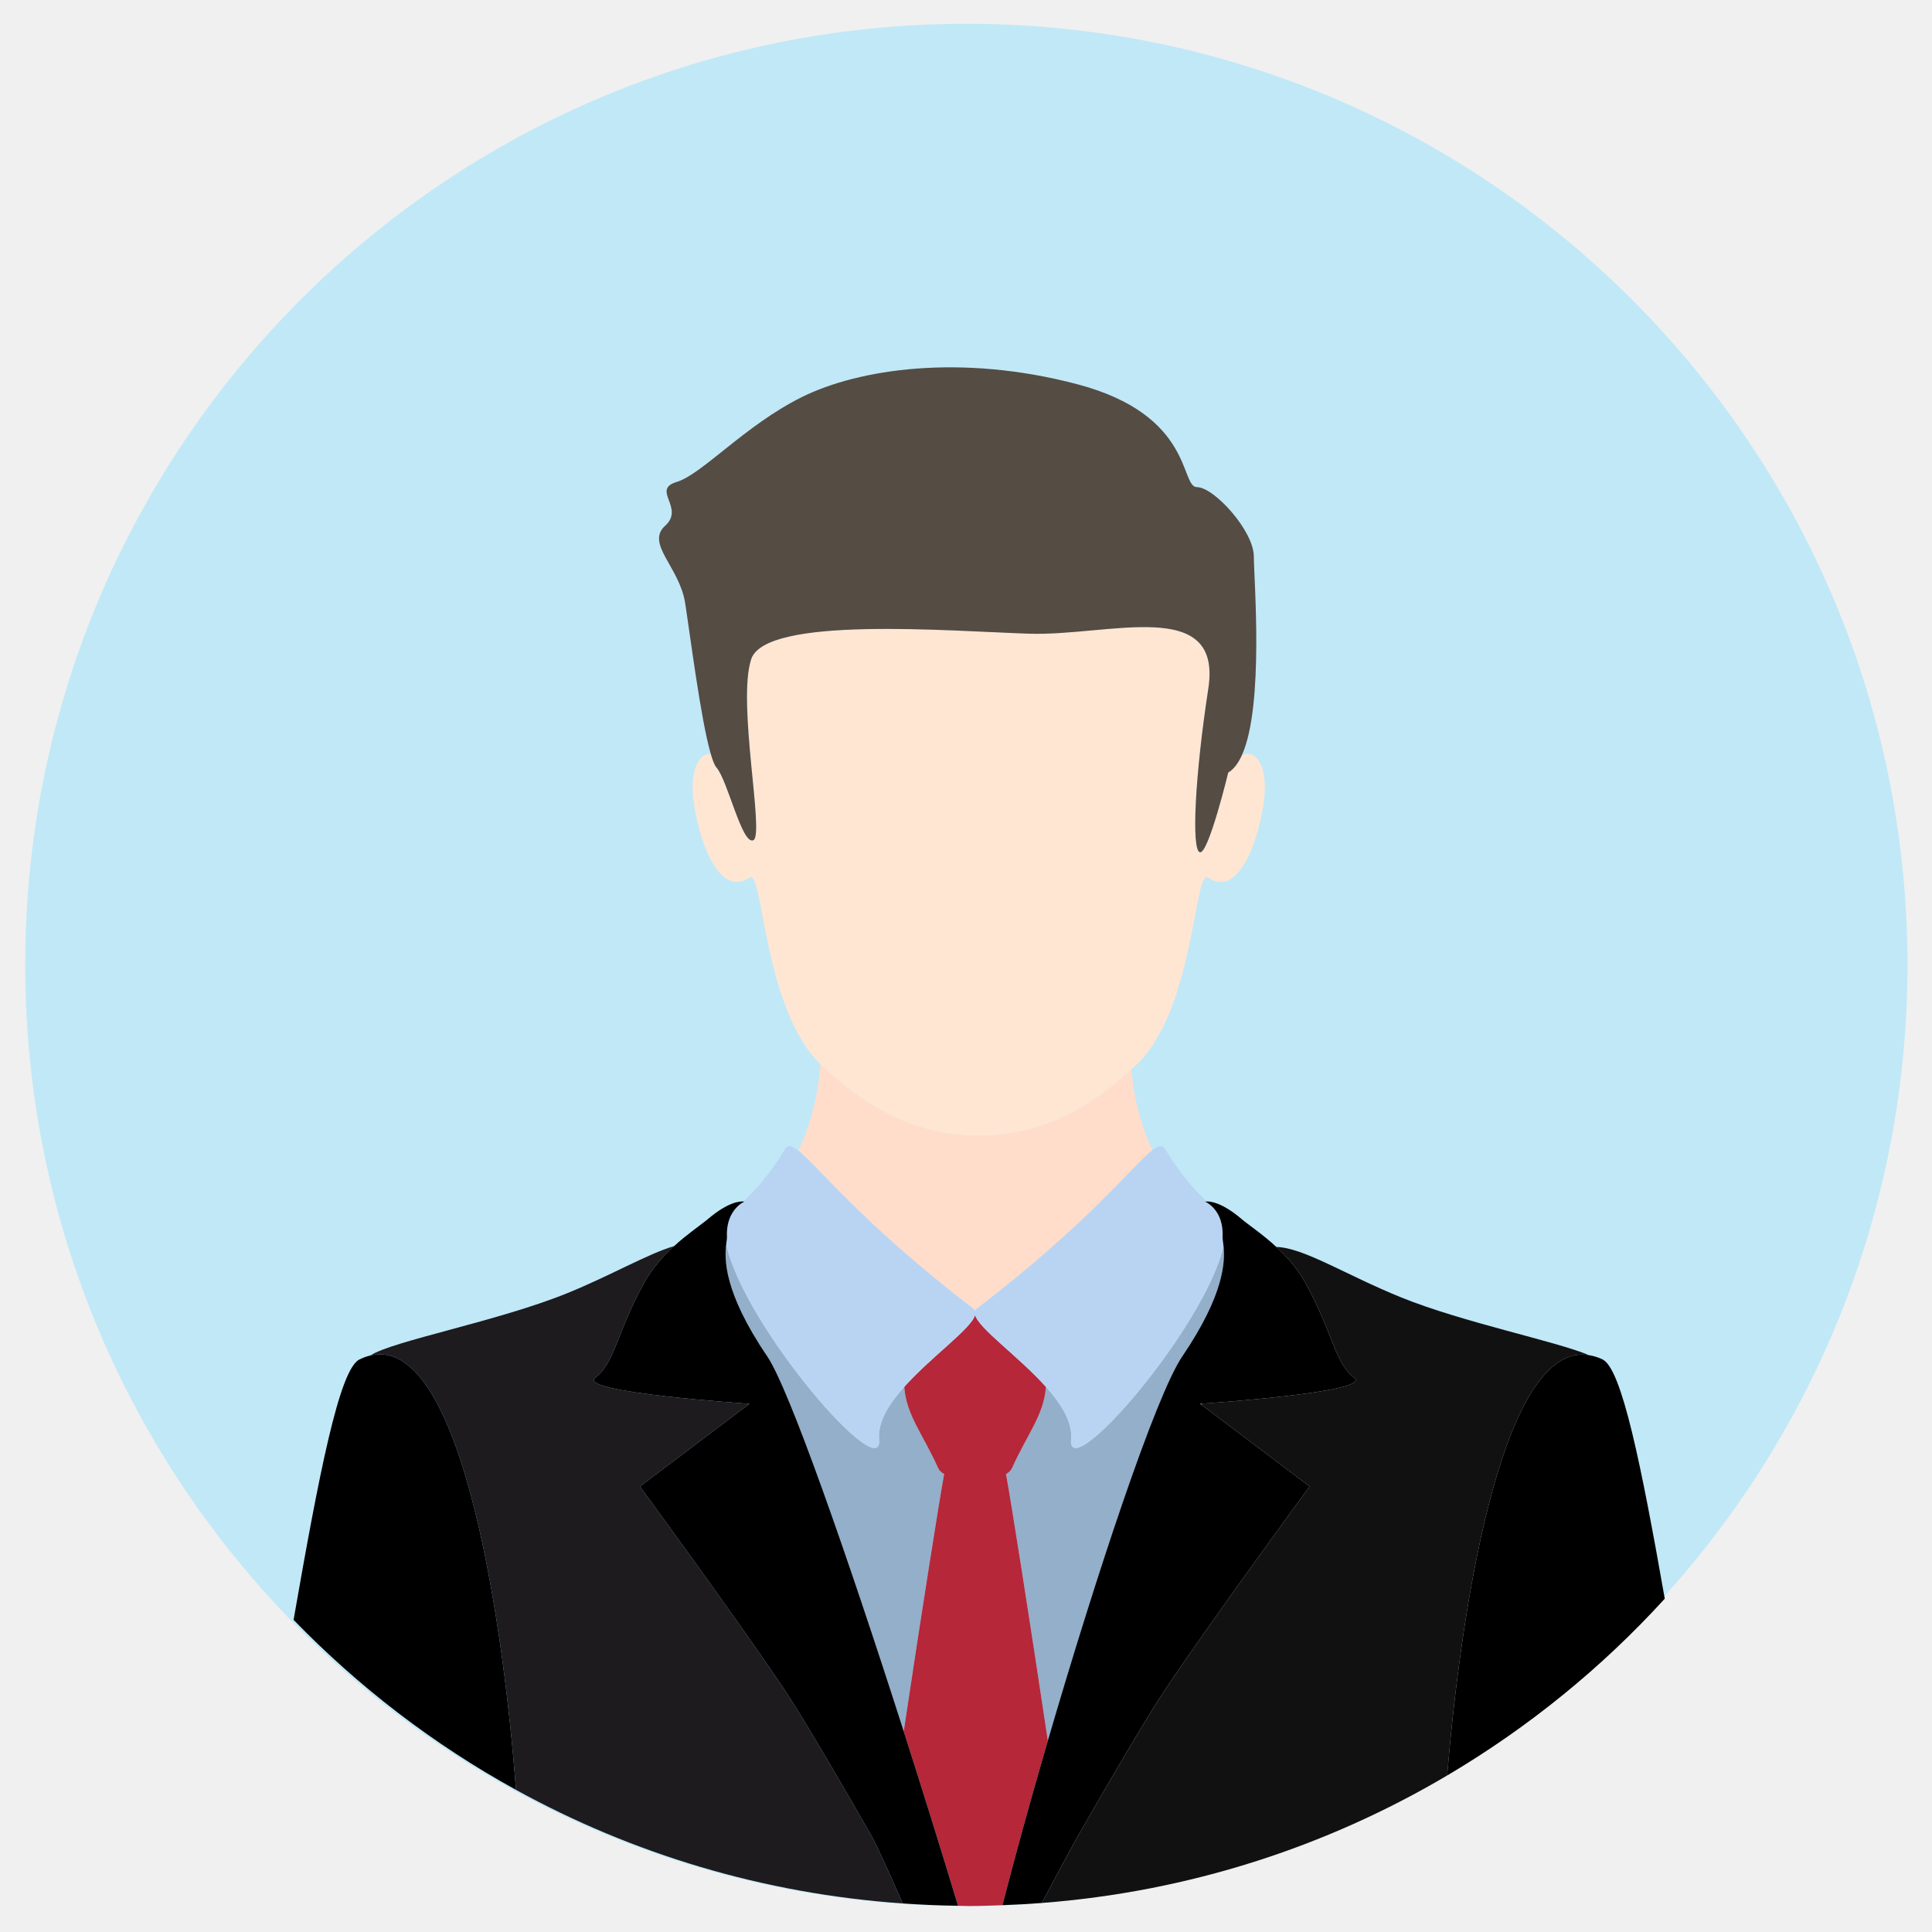
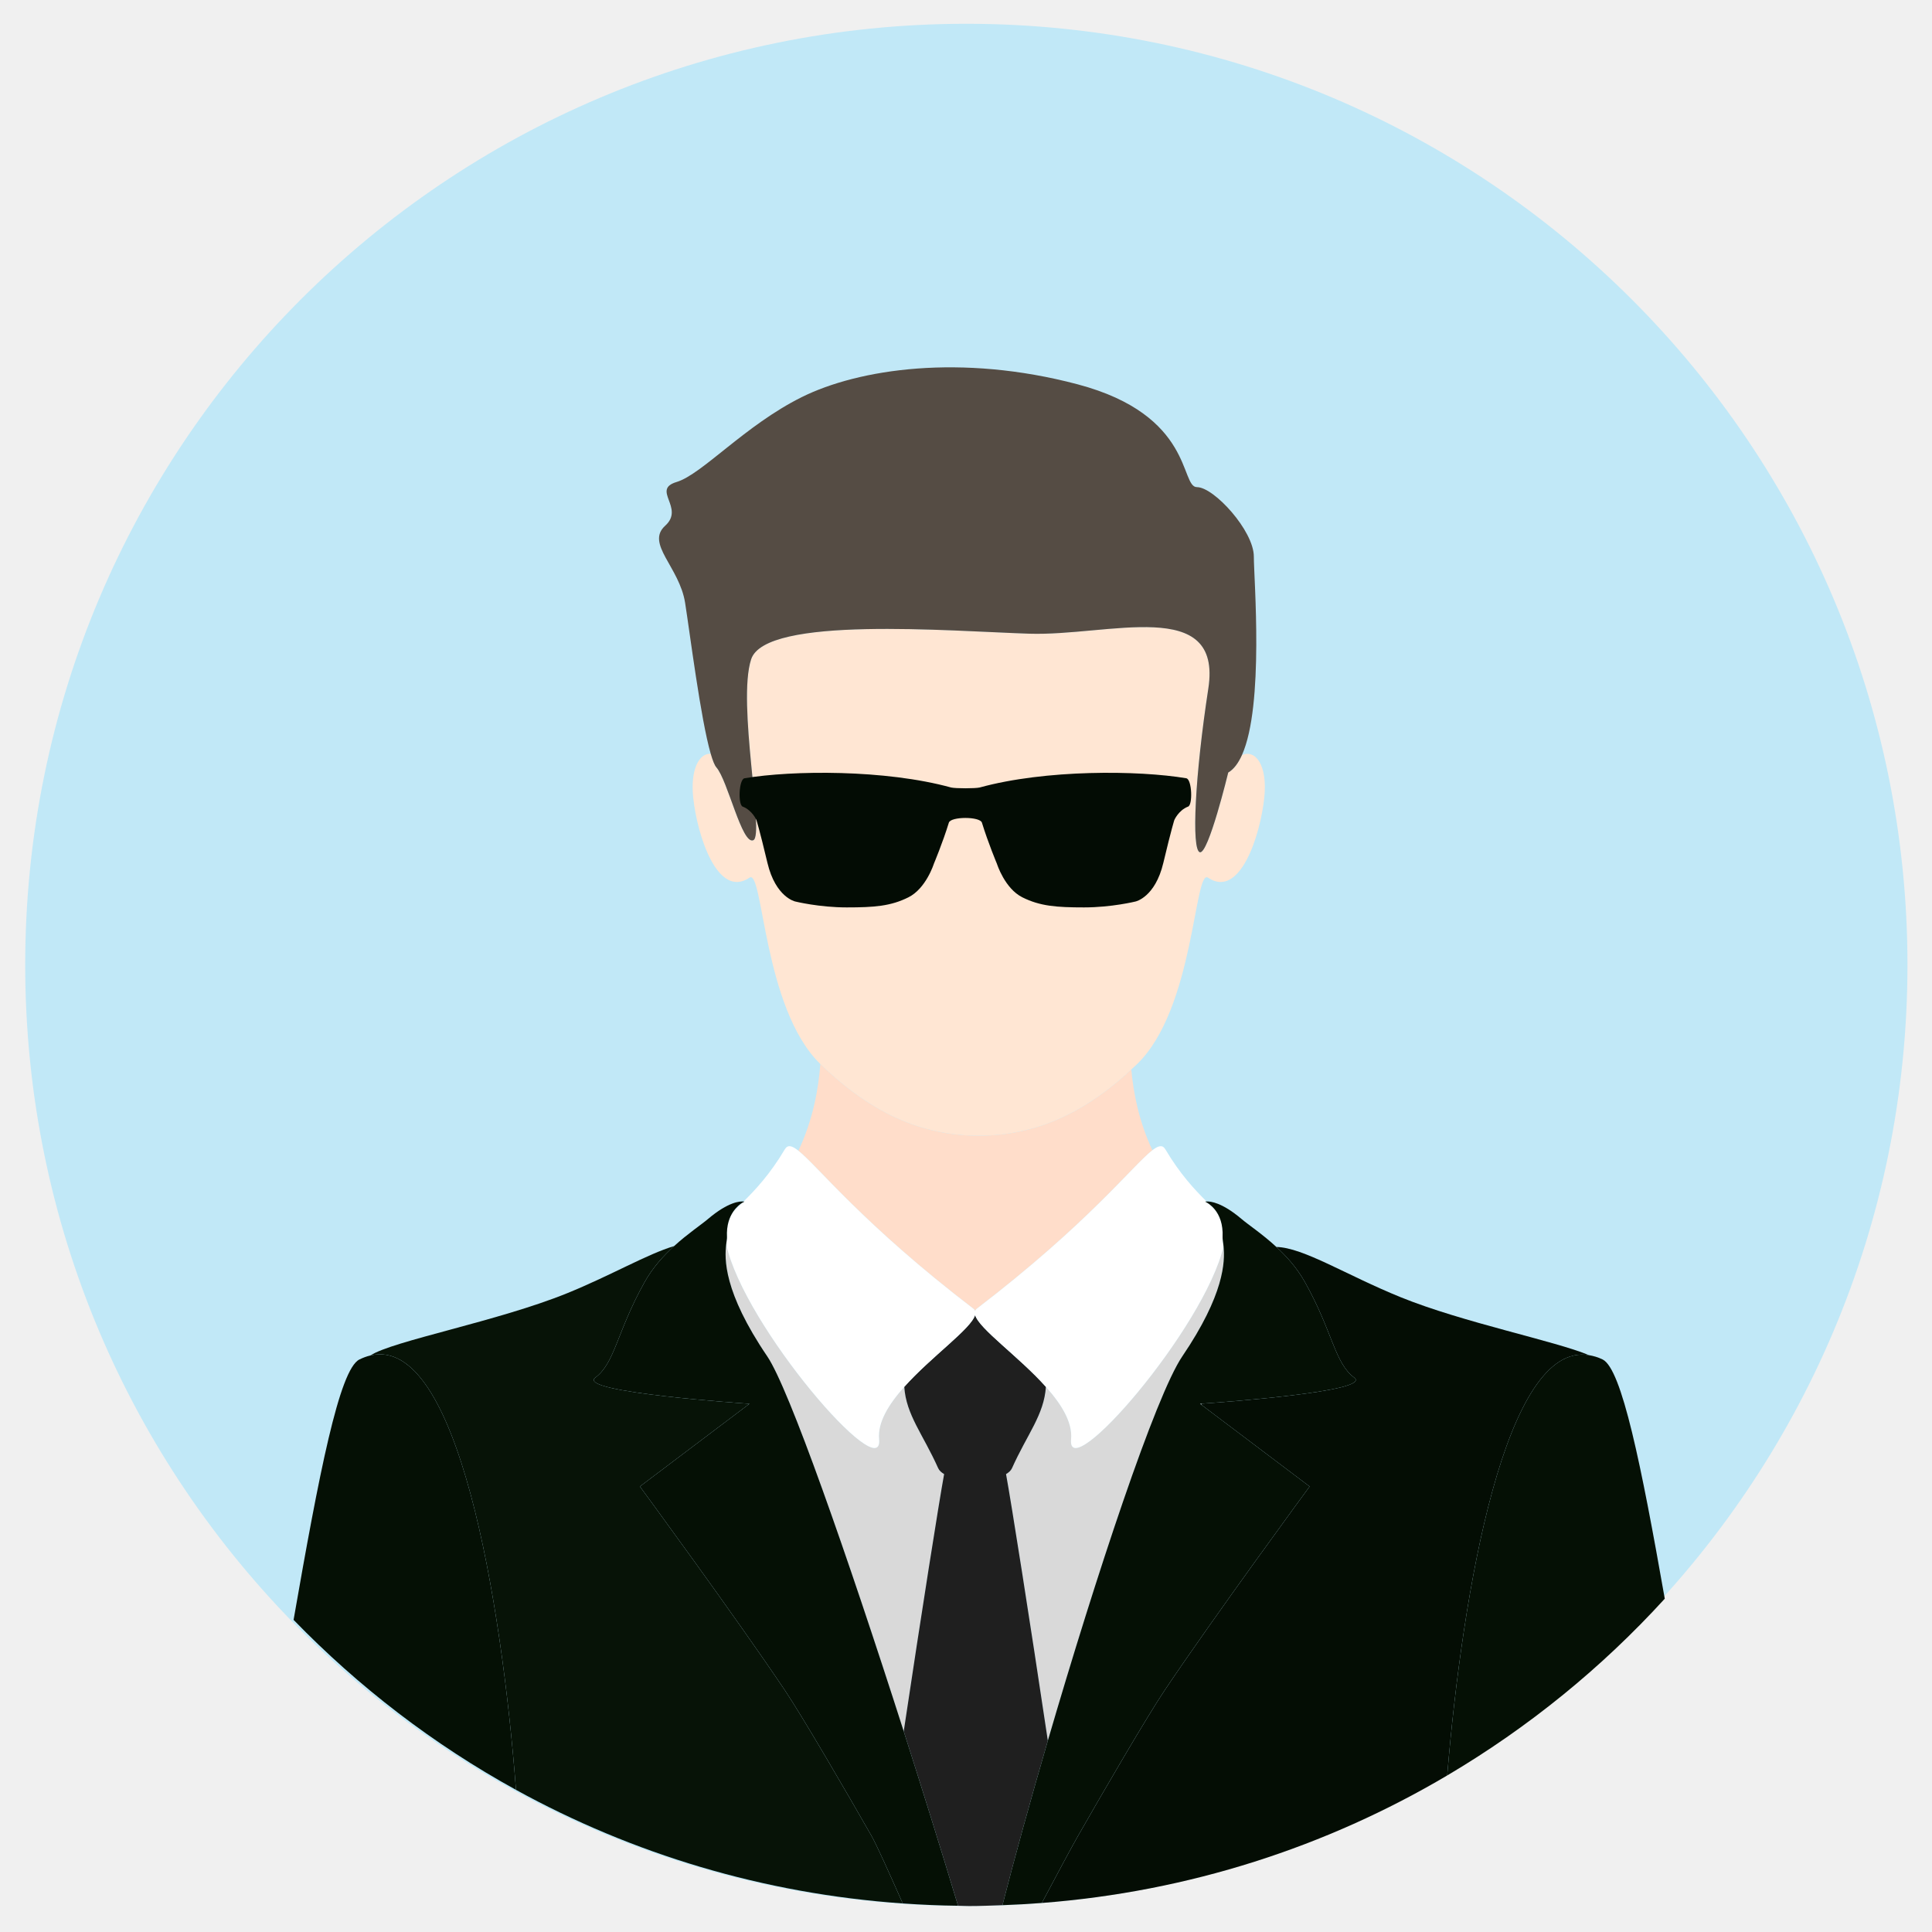
<svg xmlns="http://www.w3.org/2000/svg" version="1.1" id="Layer_1" x="0px" y="0px" viewBox="0 0 512 512" style="enable-background:new 0 0 512 512;" xml:space="preserve">
  <style type="text/css">
	.st0{fill:#C1E8F7;}
	.st1{fill:none;}
	.st2{fill:#FFDDCA;}
- 	.st3{fill:#93AFCA;}
- 	.st4{fill:#B62739;}
- 	.st5{fill:#B9D4F3;}
+ 	.st3{fill:#D9D9D9;}
+ 	.st4{fill:#1F1F1F;}
+ 	.st5{fill:#FFFFFF;}
	.st6{fill:#FFE6D3;}
	.st7{fill:#554C44;}
- 	.st8{fill:#121112;}
- 	.st9{fill:#1D1B1E;}
+ 	.st8{fill:#040D04;fill-opacity:1;}
+ 	.st9{fill:#071307;fill-opacity:1;}
+ 	.st10{fill:#051005;}
+ 	.st11{fill:#030C04;}
</style>
  <circle id="XMLID_8234_" class="st0" cx="256.089" cy="255.71" r="249.408" />
  <g id="XMLID_7856_">
    <path id="XMLID_7872_" class="st1" d="M320.55,319.173c0.506,0.491,0.981,0.965,1.411,1.387   C321.469,319.944,320.985,319.499,320.55,319.173z" />
    <path id="XMLID_7871_" class="st1" d="M196.684,318.765c-0.599,0.359-1.531,1.096-2.376,2.342   C194.984,320.427,195.776,319.652,196.684,318.765z" />
    <path id="XMLID_7870_" class="st2" d="M257.954,346.819c0.233,0.179,0.366,0.393,0.454,0.623   c0.087-0.23,0.22-0.444,0.454-0.623c29.687-22.732,41.337-37.968,46.534-41.998   c-3.574-7.624-5.022-15.158-5.597-21.399c-0.617,0.572-1.224,1.156-1.856,1.712   c-3.556,3.125-7.361,5.982-11.45,8.375c-3.486,2.042-7.176,3.737-11.023,4.973   c-3.497,1.124-7.11,1.863-10.763,2.232c-4.538,0.459-9.198,0.319-13.705-0.396   c-3.701-0.588-7.333-1.575-10.82-2.946c-3.914-1.538-7.632-3.543-11.128-5.875   c-4.159-2.773-8.007-5.996-11.6-9.466c-0.018-0.017-0.034-0.036-0.052-0.053   c-0.498,6.527-1.912,14.717-5.818,22.973C216.857,309.164,228.565,324.315,257.954,346.819z" />
    <path id="XMLID_7869_" class="st3" d="M248.623,389.082c-4.009-8.981-8.496-14.113-8.98-21.558   c-4.089,4.573-7.104,9.38-6.677,13.892c1.202,12.736-35.882-30.045-40.51-51.686   c-0.465,3.803-0.787,12.532,10.878,29.721c5.762,8.492,21.079,52.252,36.164,99.365   c4.753-31.709,9.307-60.495,10.704-68.163C249.529,390.253,248.917,389.743,248.623,389.082z" />
    <path id="XMLID_7868_" class="st3" d="M268.192,389.082c-0.295,0.661-0.907,1.173-1.581,1.572   c1.435,7.87,6.192,37.972,11.076,70.647c12.777-43.771,28.527-91.382,35.63-101.851   c11.146-16.424,11.345-25.104,10.935-29.165c-5.144,21.811-41.595,63.755-40.403,51.13   c0.426-4.512-2.589-9.319-6.678-13.892C276.687,374.969,272.201,380.1,268.192,389.082z" />
    <path id="XMLID_7867_" class="st3" d="M318.031,372.017l0.315,0.237c0.033-0.09,0.064-0.175,0.096-0.265   C318.189,372.006,318.031,372.017,318.031,372.017z" />
    <path id="XMLID_7866_" class="st4" d="M277.688,461.301c-4.885-32.675-9.642-62.777-11.076-70.647   c0.673-0.399,1.286-0.911,1.581-1.572c4.009-8.981,8.495-14.113,8.98-21.558   c-7.19-8.043-17.696-15.348-18.764-19.032c-1.069,3.684-11.574,10.989-18.765,19.032   c0.484,7.446,4.971,12.577,8.98,21.558c0.294,0.661,0.906,1.172,1.578,1.57   c-1.398,7.667-5.952,36.453-10.704,68.163c4.939,15.427,9.851,31.205,14.397,46.23   c0.978,0.011,1.943,0.073,2.923,0.073c2.966,0,5.902-0.12,8.843-0.224   C268.935,492.099,273.119,476.955,277.688,461.301z" />
    <path id="XMLID_7865_" class="st5" d="M196.684,318.765c-0.908,0.887-1.699,1.662-2.376,2.342   c-0.986,1.455-1.809,3.585-1.652,6.745c0.02,0.397-0.094,1.011-0.2,1.877   c4.628,21.641,41.713,64.422,40.51,51.686c-0.426-4.512,2.589-9.319,6.677-13.892   c7.191-8.043,17.696-15.348,18.765-19.032c1.068,3.684,11.574,10.989,18.764,19.032   c4.089,4.573,7.104,9.38,6.678,13.892c-1.192,12.625,35.26-29.318,40.403-51.13   c-0.117-1.157-0.281-1.959-0.257-2.433c0.176-3.567-0.886-5.854-2.035-7.292c-0.431-0.422-0.905-0.896-1.411-1.387   c-0.665-0.499-1.178-0.73-1.178-0.73s0.156-0.025,0.392-0.038c-3.043-2.999-7.056-7.262-10.925-13.809   c-0.723-1.223-1.739-1.097-3.443,0.225c-5.197,4.03-16.847,19.266-46.534,41.998   c-0.233,0.179-0.366,0.393-0.454,0.623c-0.088-0.23-0.221-0.444-0.454-0.623   c-29.389-22.504-41.097-37.655-46.371-41.868c-1.801-1.44-2.86-1.616-3.606-0.355   c-3.872,6.553-7.889,10.817-10.933,13.817c0.142,0.013,0.236,0.03,0.236,0.03S197.028,318.558,196.684,318.765z" />
    <path id="XMLID_7864_" class="st6" d="M229.052,291.498c3.496,2.332,7.214,4.337,11.128,5.875   c3.487,1.37,7.12,2.358,10.82,2.946c4.507,0.715,9.166,0.855,13.705,0.396   c3.654-0.37,7.267-1.109,10.763-2.232c3.847-1.236,7.537-2.931,11.023-4.973   c4.088-2.393,7.893-5.25,11.45-8.375c0.632-0.556,1.239-1.139,1.856-1.712c0.501-0.465,1.016-0.915,1.507-1.391   c15.29-14.762,15.159-52.065,18.849-49.428c8.436,5.668,13.84-11.204,14.895-21.222   c0.905-8.59-2.332-12.872-5.93-11.269c-0.964,2.14-2.15,3.761-3.624,4.617c0,0-5.275,21.805-7.536,21.123   c-2.261-0.682-1.278-20.361,2.261-43.397c3.768-24.53-26.375-13.839-47.476-14.52   c-21.1-0.682-69.917-4.795-73.685,6.788c-3.768,11.583,3.602,46.571,0.588,47.934   c-3.015,1.363-6.782-15.883-9.796-19.291c-0.485-0.548-0.99-1.857-1.501-3.614   c-3.035-0.165-5.434,4.081-4.64,11.628c1.054,10.018,6.459,26.889,14.894,21.222   c3.686-2.633,3.561,34.578,18.797,49.375c0.018,0.017,0.034,0.036,0.052,0.053   C221.045,285.502,224.893,288.725,229.052,291.498z" />
    <path id="XMLID_7863_" class="st7" d="M199.647,222.658c3.014-1.363-4.356-36.351-0.588-47.934   c3.768-11.584,52.585-7.47,73.685-6.788c21.1,0.681,51.243-10.009,47.476,14.52   c-3.539,23.035-4.521,42.715-2.261,43.397c2.261,0.682,7.536-21.123,7.536-21.123   c1.474-0.856,2.659-2.478,3.624-4.617c5.939-13.177,3.159-46.757,3.159-52.619c0-6.814-10.55-18.397-15.072-18.397   s-0.753-19.078-31.65-27.255c-30.896-8.177-58.026-4.088-73.097,3.407c-15.072,7.495-26.375,20.441-33.158,22.486   c-6.782,2.044,2.261,6.814-3.015,11.583c-5.275,4.77,3.768,10.902,5.276,20.442   c1.265,8.004,4.121,30.828,6.788,39.994c0.511,1.757,1.016,3.066,1.501,3.614   C192.864,206.775,196.632,224.021,199.647,222.658z" />
    <path id="XMLID_7862_" class="st8" d="M345.836,339.791c7.41,13.261,7.813,21.392,13.051,25.293   c4.956,3.689-36.009,6.602-40.444,6.905c-0.033,0.09-0.063,0.175-0.096,0.265l28.721,21.679   c0,0-24.976,34.003-38.35,53.909c-4.703,6.997-16.474,27.193-23.046,38.717c-1.857,3.256-5.504,10.098-9.571,17.745   c39.008-2.986,75.498-14.912,107.424-33.786c4.048-49.02,15.441-115.192,37.579-111.384   c-8.804-3.728-33.337-8.626-49.958-15.378c-14.366-5.836-25.786-13.168-32.884-13.293   C340.981,332.974,343.729,336.021,345.836,339.791z" />
-     <path id="XMLID_7861_" d="M320.55,319.173c0.435,0.326,0.919,0.771,1.411,1.387c1.149,1.438,2.212,3.724,2.035,7.292   c-0.024,0.474,0.14,1.276,0.257,2.433c0.41,4.06,0.211,12.74-10.935,29.165   c-7.104,10.469-22.854,58.08-35.63,101.851c-4.569,15.654-8.752,30.798-12.028,43.593   c3.5-0.121,6.978-0.326,10.44-0.591c4.067-7.647,7.714-14.489,9.571-17.745   c6.572-11.523,18.344-31.72,23.046-38.717c13.374-19.906,38.35-53.909,38.35-53.909l-28.721-21.679l-0.315-0.237   c0,0,0.158-0.011,0.411-0.028c4.435-0.303,45.4-3.216,40.444-6.905c-5.238-3.901-5.641-12.032-13.051-25.293   c-2.107-3.77-4.855-6.817-7.575-9.329c-3.703-3.42-7.35-5.816-9.229-7.41   c-5.204-4.416-8.271-4.698-9.268-4.646c-0.236,0.013-0.392,0.038-0.392,0.038S319.885,318.674,320.55,319.173z" />
+     <path id="XMLID_7861_" class="st10" d="M320.55,319.173c0.435,0.326,0.919,0.771,1.411,1.387c1.149,1.438,2.212,3.724,2.035,7.292   c-0.024,0.474,0.14,1.276,0.257,2.433c0.41,4.06,0.211,12.74-10.935,29.165   c-7.104,10.469-22.854,58.08-35.63,101.851c-4.569,15.654-8.752,30.798-12.028,43.593   c3.5-0.121,6.978-0.326,10.44-0.591c4.067-7.647,7.714-14.489,9.571-17.745   c6.572-11.523,18.344-31.72,23.046-38.717c13.374-19.906,38.35-53.909,38.35-53.909l-28.721-21.679l-0.315-0.237   c0,0,0.158-0.011,0.411-0.028c4.435-0.303,45.4-3.216,40.444-6.905c-5.238-3.901-5.641-12.032-13.051-25.293   c-2.107-3.77-4.855-6.817-7.575-9.329c-3.703-3.42-7.35-5.816-9.229-7.41   c-5.204-4.416-8.271-4.698-9.268-4.646c-0.236,0.013-0.392,0.038-0.392,0.038S319.885,318.674,320.55,319.173z" />
    <path id="XMLID_7860_" class="st9" d="M136.743,474.331c30.782,16.943,65.532,27.526,102.498,30.102   c-3.99-9.02-7.062-15.773-8.26-17.874c-6.573-11.523-18.344-31.72-23.046-38.717   c-13.374-19.906-38.351-53.909-38.351-53.909l29.036-21.916c0,0-46.094-3.033-40.857-6.933   c5.239-3.901,5.642-12.032,13.052-25.293c2.175-3.892,5.032-7.013,7.835-9.567   c-7.042,2.079-16.729,7.773-28.353,12.495c-18.335,7.449-46.287,12.64-52.138,16.494   C121.353,353.701,132.942,424.5,136.743,474.331z" />
-     <path id="XMLID_7859_" d="M170.815,339.791c-7.41,13.261-7.813,21.392-13.052,25.293   c-5.238,3.9,40.857,6.933,40.857,6.933l-29.036,21.916c0,0,24.976,34.003,38.351,53.909   c4.702,6.997,16.473,27.193,23.046,38.717c1.198,2.101,4.271,8.854,8.26,17.874   c4.85,0.339,9.731,0.555,14.653,0.612c-4.546-15.025-9.457-30.803-14.397-46.23   c-15.085-47.112-30.401-90.873-36.164-99.365c-11.665-17.189-11.342-25.917-10.878-29.721   c0.106-0.866,0.22-1.481,0.2-1.877c-0.157-3.16,0.666-5.29,1.652-6.745c0.845-1.247,1.778-1.983,2.376-2.342   c0.345-0.207,0.596-0.322,0.596-0.322s-0.094-0.016-0.236-0.03c-0.815-0.082-3.944-0.014-9.425,4.638   c-1.836,1.557-5.357,3.882-8.968,7.172C175.847,332.778,172.99,335.899,170.815,339.791z" />
-     <path id="XMLID_7858_" d="M136.743,474.331c-3.8-49.831-15.389-120.63-38.584-115.118   c-0.951,0.226-1.921,0.575-2.911,1.064c-5.326,2.634-10.707,30.37-17.446,69.005   C95.042,447.06,114.878,462.297,136.743,474.331z" />
-     <path id="XMLID_7857_" d="M383.524,470.517c21.492-12.705,40.937-28.503,57.657-46.846   c-6.285-35.687-11.399-60.89-16.463-63.395c-1.24-0.612-2.437-0.942-3.615-1.143   C398.965,355.325,387.571,421.497,383.524,470.517z" />
+     <path id="XMLID_7859_" class="st10" d="M170.815,339.791c-7.41,13.261-7.813,21.392-13.052,25.293   c-5.238,3.9,40.857,6.933,40.857,6.933l-29.036,21.916c0,0,24.976,34.003,38.351,53.909   c4.702,6.997,16.473,27.193,23.046,38.717c1.198,2.101,4.271,8.854,8.26,17.874   c4.85,0.339,9.731,0.555,14.653,0.612c-4.546-15.025-9.457-30.803-14.397-46.23   c-15.085-47.112-30.401-90.873-36.164-99.365c-11.665-17.189-11.342-25.917-10.878-29.721   c0.106-0.866,0.22-1.481,0.2-1.877c-0.157-3.16,0.666-5.29,1.652-6.745c0.845-1.247,1.778-1.983,2.376-2.342   c0.345-0.207,0.596-0.322,0.596-0.322s-0.094-0.016-0.236-0.03c-0.815-0.082-3.944-0.014-9.425,4.638   c-1.836,1.557-5.357,3.882-8.968,7.172C175.847,332.778,172.99,335.899,170.815,339.791z" />
+     <path id="XMLID_7858_" class="st10" d="M136.743,474.331c-3.8-49.831-15.389-120.63-38.584-115.118   c-0.951,0.226-1.921,0.575-2.911,1.064c-5.326,2.634-10.707,30.37-17.446,69.005   C95.042,447.06,114.878,462.297,136.743,474.331z" />
+     <path id="XMLID_7857_" class="st10" d="M383.524,470.517c21.492-12.705,40.937-28.503,57.657-46.846   c-6.285-35.687-11.399-60.89-16.463-63.395c-1.24-0.612-2.437-0.942-3.615-1.143   C398.965,355.325,387.571,421.497,383.524,470.517z" />
+   </g>
+   <g id="sunglasses" transform="translate(192,156.8) scale(4)">
+     <path class="st11" d="M15.018,12.975 C10.651,11.772 4.493,11.828 1.326,12.362 C0.943,12.426 0.883,14.185 1.223,14.246 C1.849,14.499 2.116,15.131 2.116,15.131 C2.116,15.131 2.303,15.692 2.846,17.972 C3.389,20.252 4.684,20.526 4.684,20.526 C4.684,20.526 6.268,20.918 8.095,20.918 C9.923,20.918 11.016,20.835 12.186,20.249 C13.356,19.664 13.868,18.033 13.868,18.033 C13.868,18.033 14.458,16.629 14.864,15.303 C14.991,14.887 16.928,14.887 17.055,15.303 C17.461,16.629 18.051,18.033 18.051,18.033 C18.051,18.033 18.563,19.664 19.733,20.249 C20.903,20.835 21.996,20.918 23.824,20.918 C25.651,20.918 27.235,20.526 27.235,20.526 C27.235,20.526 28.53,20.252 29.073,17.972 C29.616,15.692 29.802,15.131 29.802,15.131 C29.802,15.131 30.07,14.499 30.696,14.246 C31.036,14.185 30.976,12.426 30.593,12.362 C27.426,11.828 21.268,11.772 16.9,12.975 C16.604,13.043 15.315,13.043 15.018,12.975 Z" />
  </g>
</svg>
